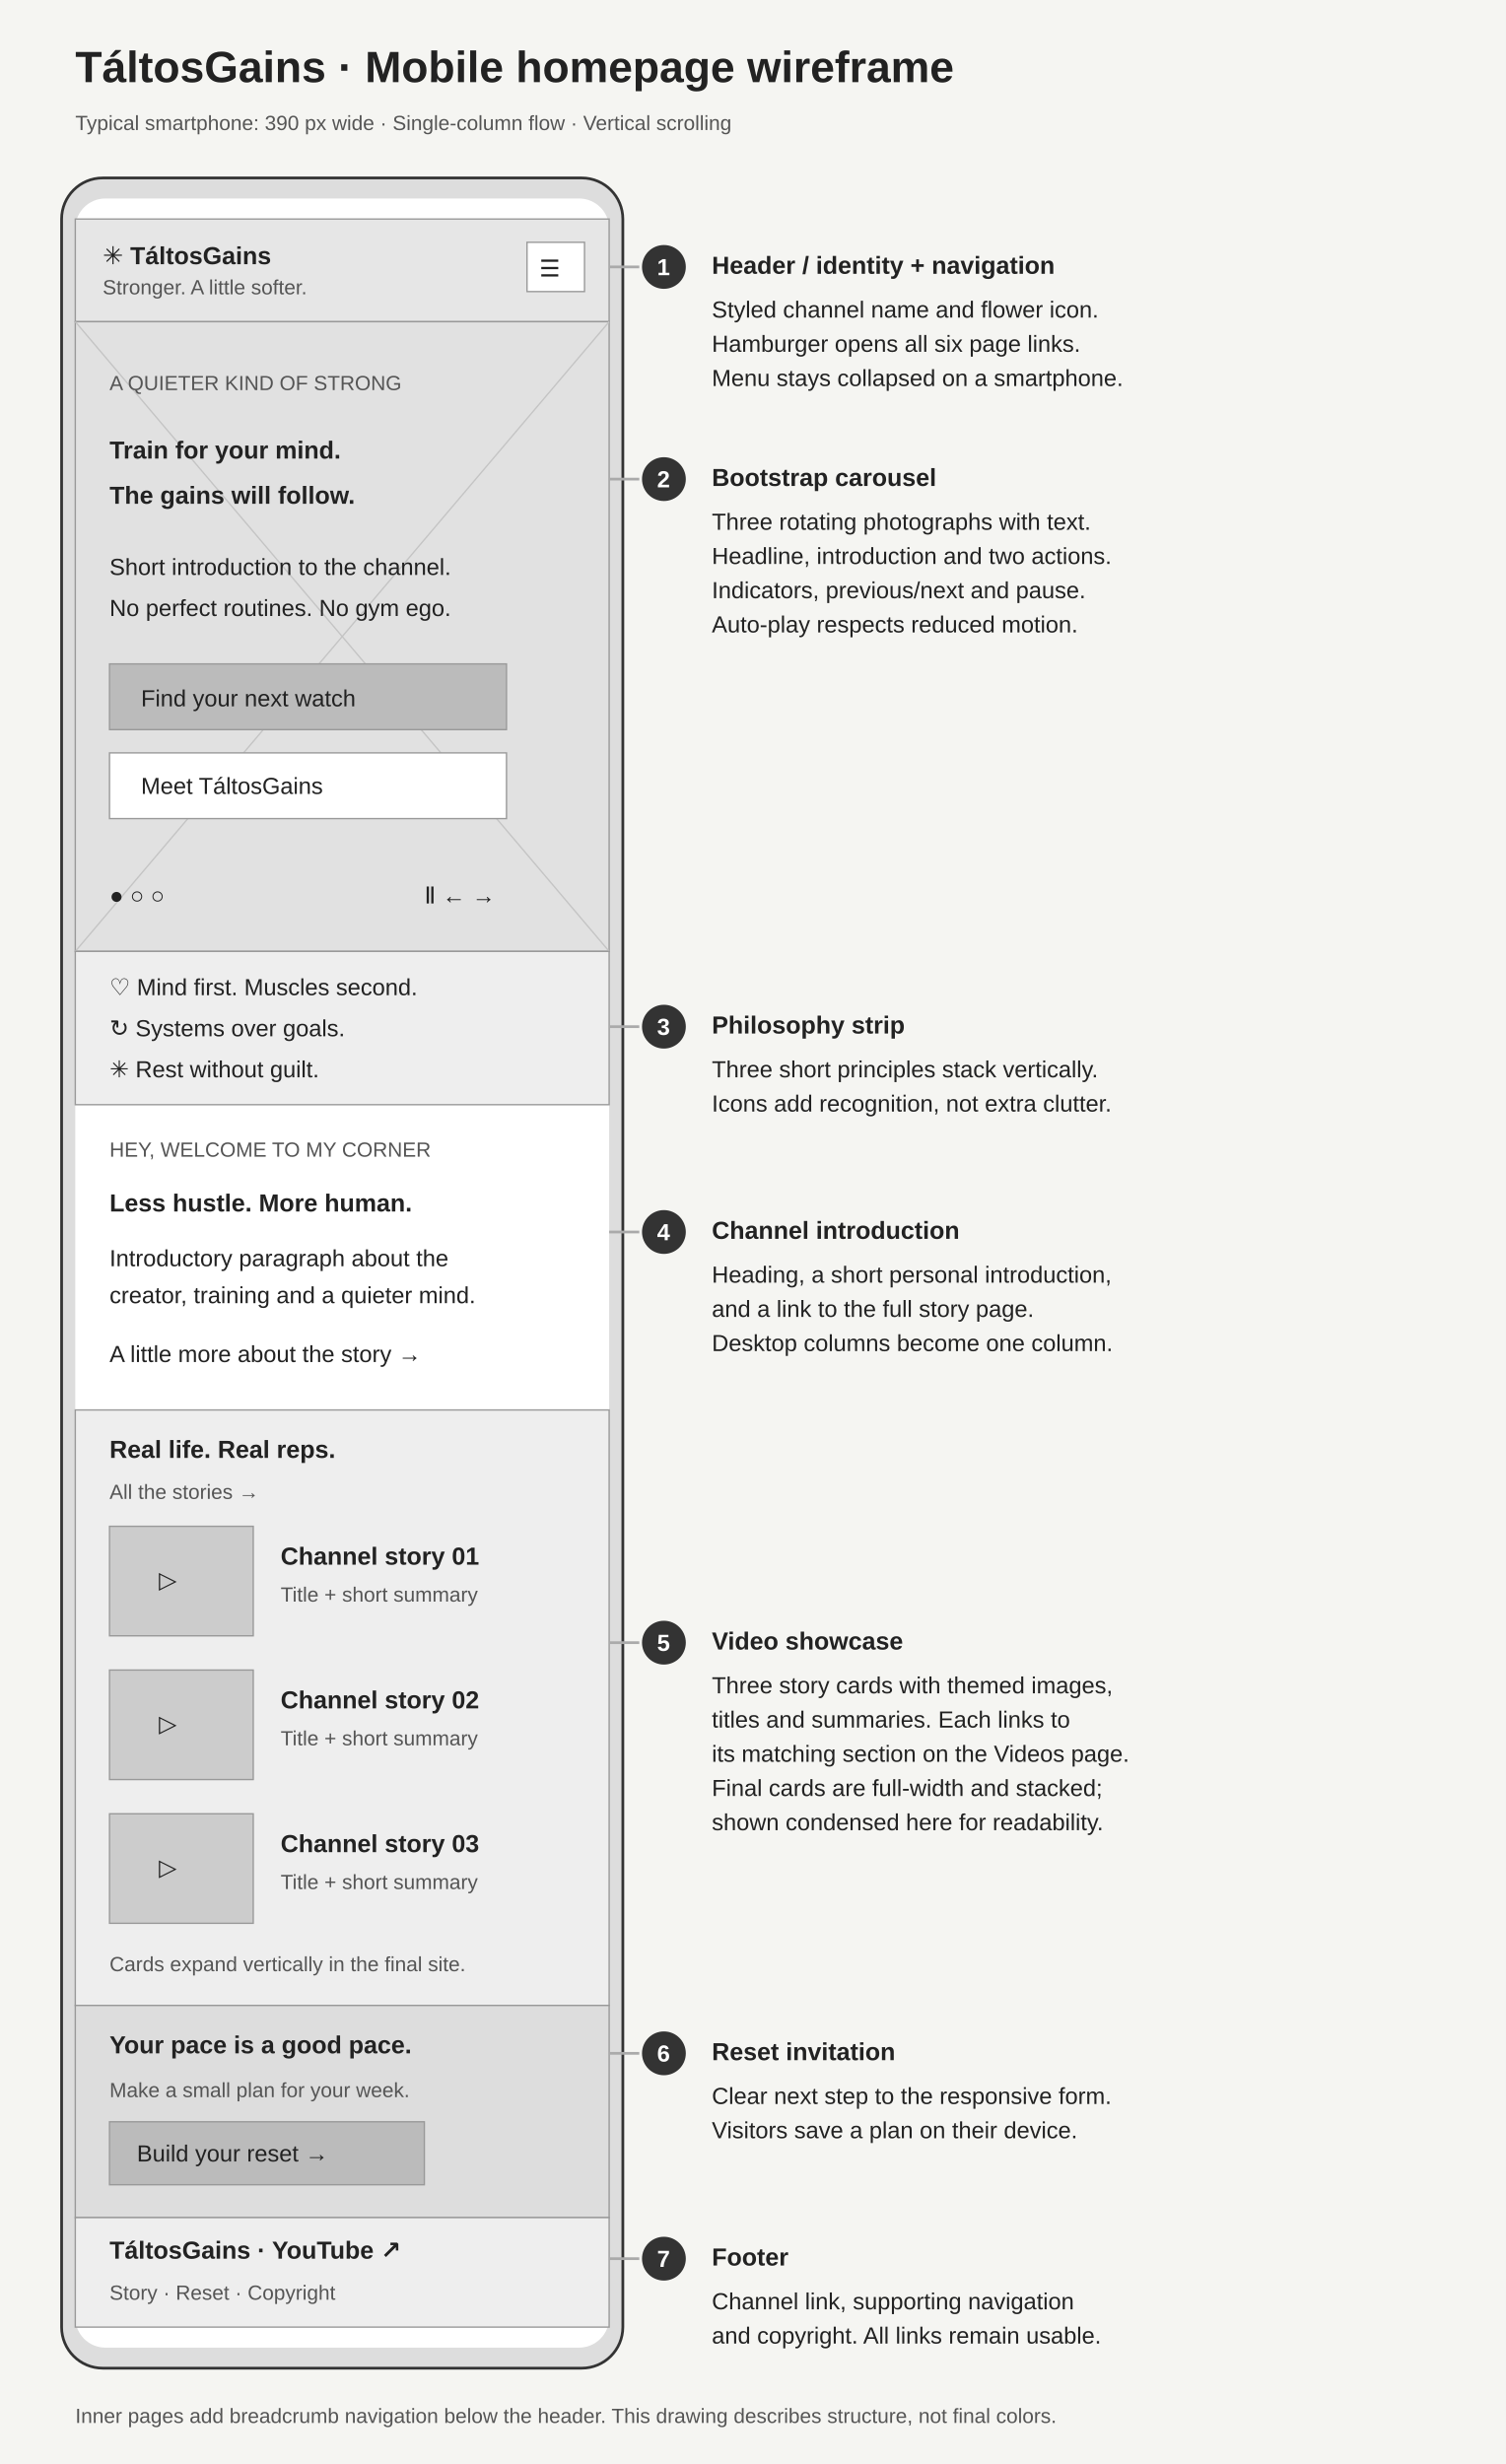
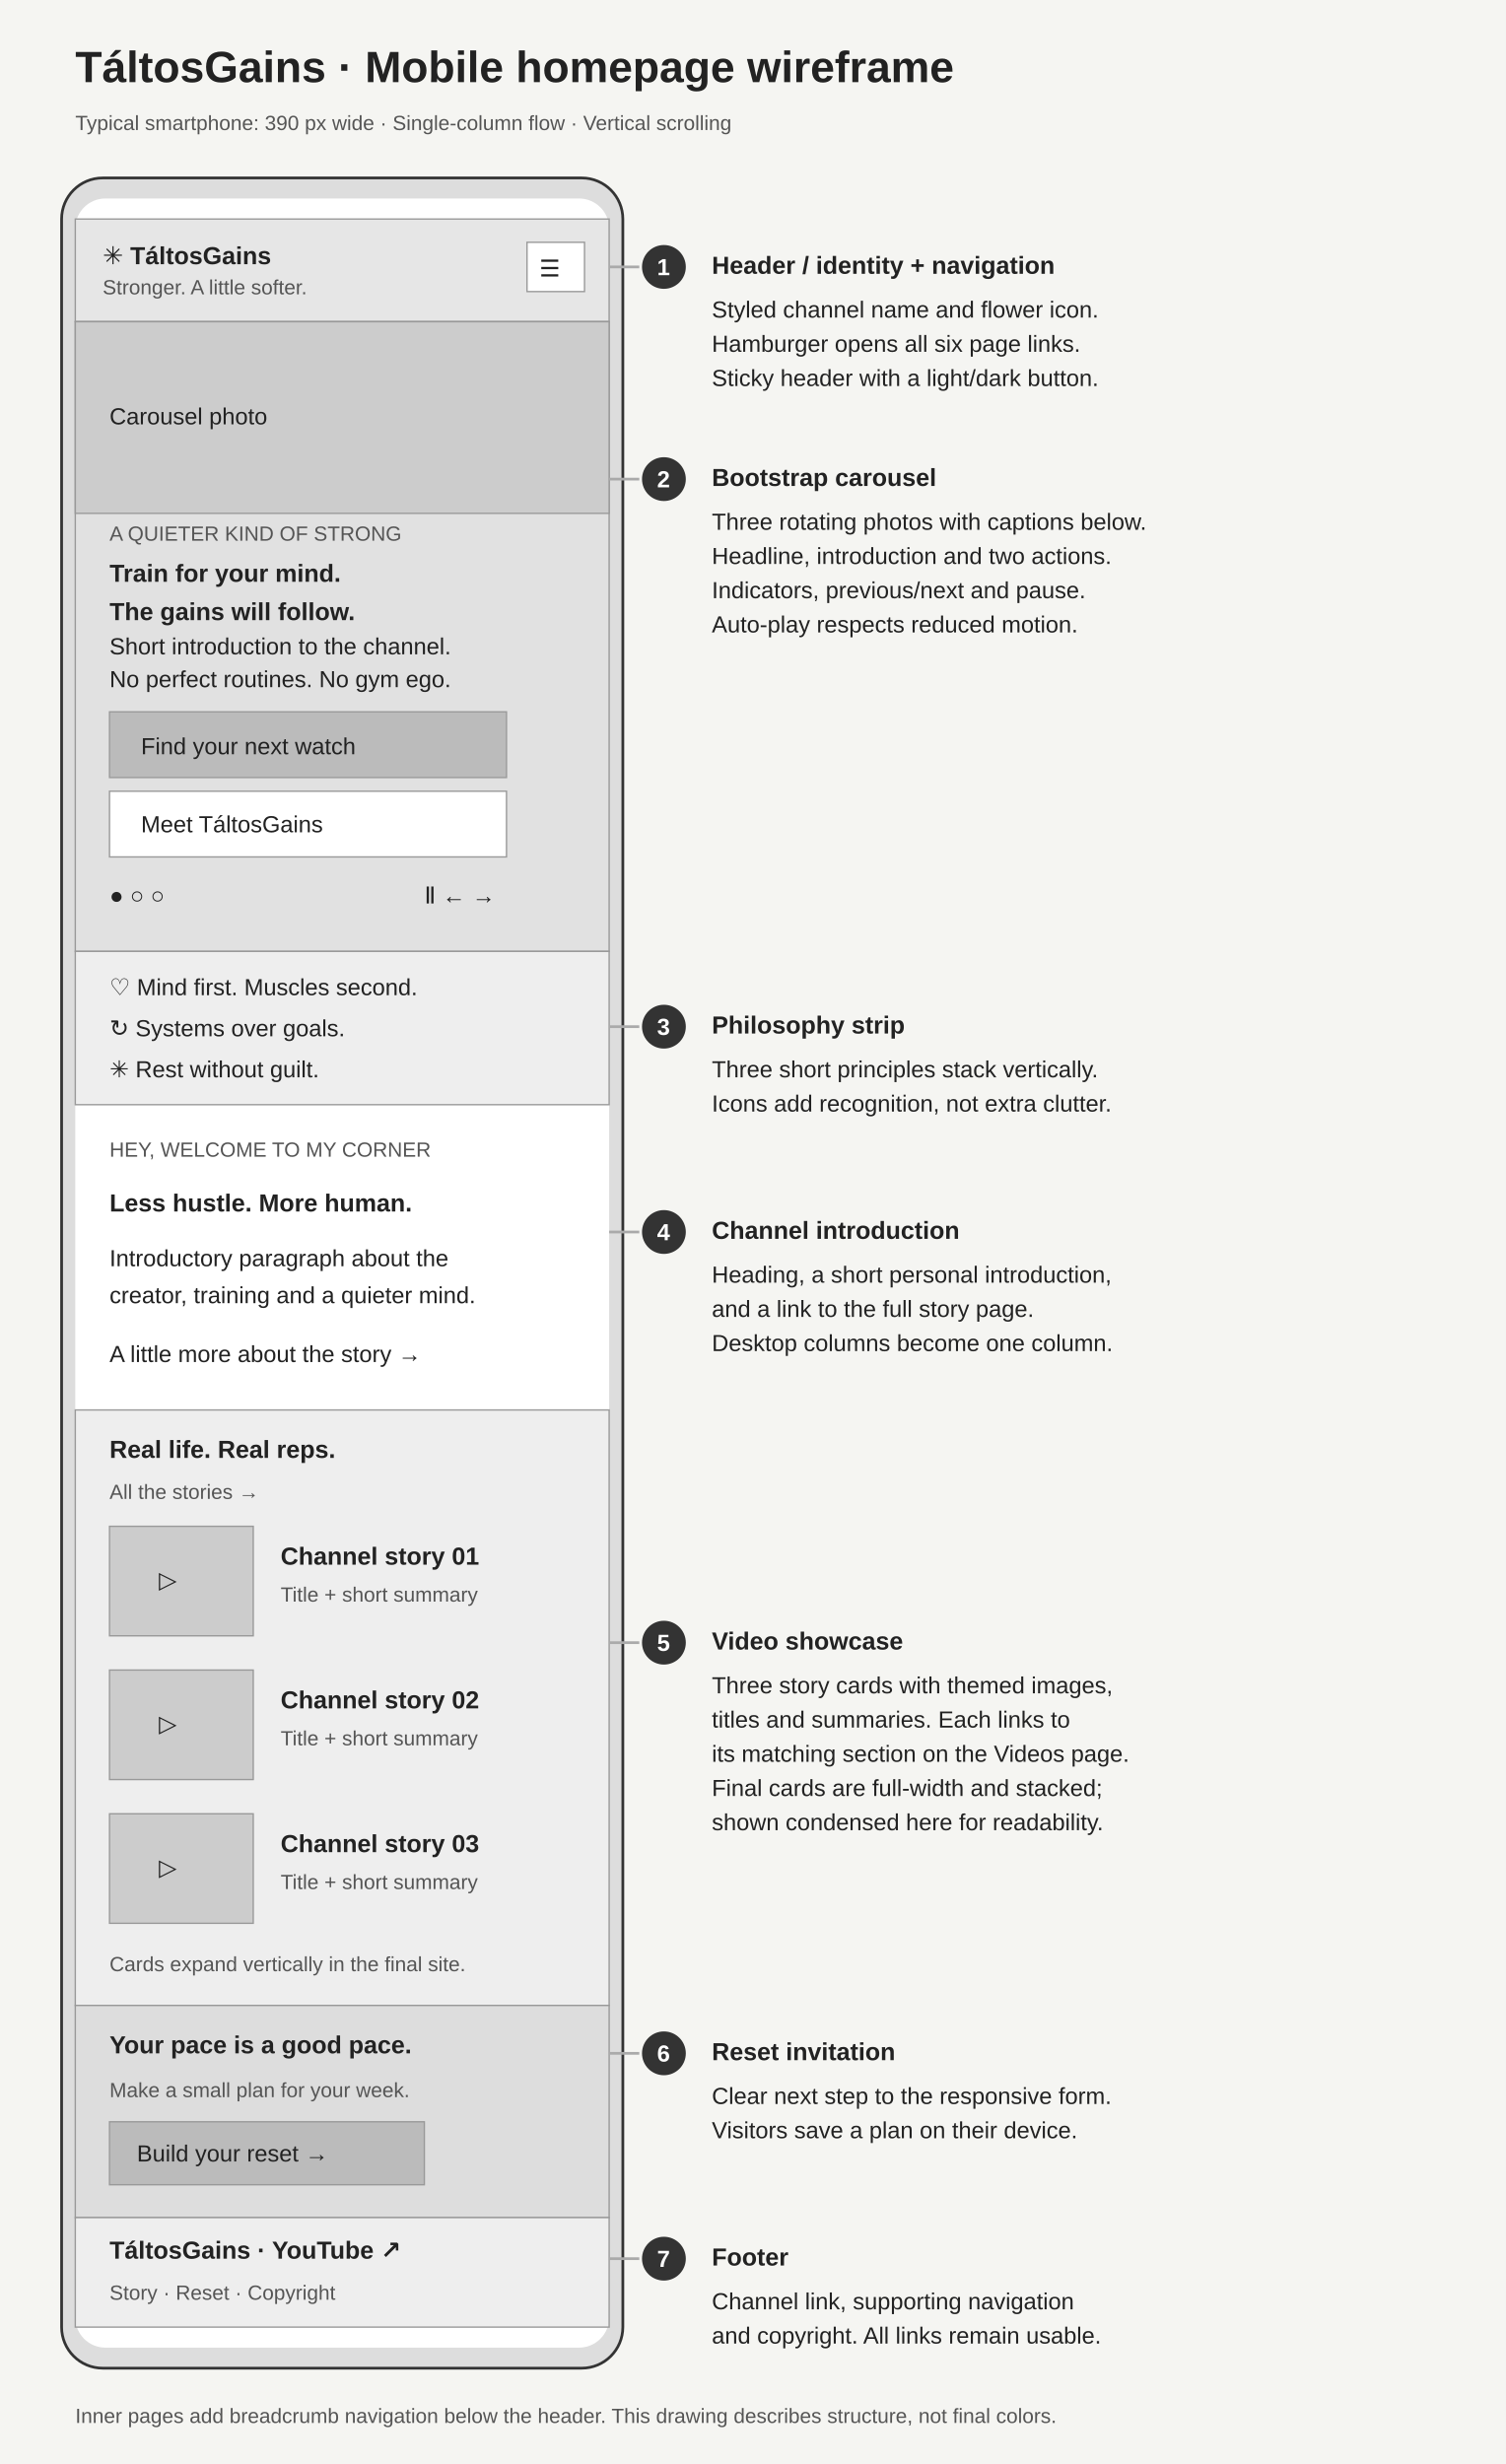
<svg xmlns="http://www.w3.org/2000/svg" width="1100" height="1800" viewBox="0 0 1100 1800">
  <rect width="1100" height="1800" fill="#f5f5f2" />
  <style>
        text {
            font-family: Arial, sans-serif;
            fill: #222;
        }
        .title {
            font-size: 32px;
            font-weight: bold;
        }
        .small {
            font-size: 15px;
            fill: #555;
        }
        .label {
            font-size: 18px;
            font-weight: bold;
        }
        .body {
            font-size: 17px;
        }
        .box {
            fill: #fff;
            stroke: #666;
            stroke-width: 1.5;
        }
        .line {
            stroke: #aaa;
            stroke-width: 2;
        }
        .num {
            fill: #333;
        }
        .numtext {
            fill: white;
            font-size: 17px;
            font-weight: bold;
        }
    </style>
  <text x="55" y="60" class="title">TáltosGains · Mobile homepage wireframe</text>
  <text x="55" y="95" class="small">
        Typical smartphone: 390 px wide · Single-column flow · Vertical scrolling
    </text>
  <rect x="45" y="130" width="410" height="1600" rx="30" fill="#ddd" stroke="#333" stroke-width="2" />
  <rect x="55" y="145" width="390" height="1570" rx="22" fill="white" />
  <rect x="55" y="160" width="390" height="75" fill="#e6e6e6" stroke="#999" />
  <text x="75" y="193" class="label">✳ TáltosGains</text>
  <text x="75" y="215" class="small">Stronger. A little softer.</text>
  <rect x="385" y="177" width="42" height="36" fill="#fff" stroke="#999" />
  <text x="394" y="202" class="body">☰</text>
  <circle cx="485" cy="195" r="16" class="num" />
  <text x="480" y="201" class="numtext">1</text>
  <text x="520" y="200" class="label">Header / identity + navigation</text>
  <text x="520" y="232" class="body">Styled channel name and flower icon.</text>
  <text x="520" y="257" class="body">Hamburger opens all six page links.</text>
-   <text x="520" y="282" class="body">Menu stays collapsed on a smartphone.</text>
+   <text x="520" y="282" class="body">Sticky header with a light/dark button.</text>
  <line x1="445" y1="195" x2="467" y2="195" class="line" />
  <rect x="55" y="235" width="390" height="460" fill="#e1e1e1" stroke="#999" />
-   <path d="M55 235L445 695M445 235L55 695" stroke="#c4c4c4" />
-   <text x="80" y="285" class="small">A QUIETER KIND OF STRONG</text>
-   <text x="80" y="335" class="label">Train for your mind.</text>
-   <text x="80" y="368" class="label">The gains will follow.</text>
-   <text x="80" y="420" class="body">Short introduction to the channel.</text>
-   <text x="80" y="450" class="body">No perfect routines. No gym ego.</text>
-   <rect x="80" y="485" width="290" height="48" fill="#bbb" stroke="#999" />
-   <text x="103" y="516" class="body">Find your next watch</text>
-   <rect x="80" y="550" width="290" height="48" fill="#fff" stroke="#999" />
-   <text x="103" y="580" class="body">Meet TáltosGains</text>
+   <rect x="55" y="235" width="390" height="140" fill="#ccc" stroke="#999" />
+   <text x="80" y="310" class="body">Carousel photo</text>
+   <text x="80" y="395" class="small">A QUIETER KIND OF STRONG</text>
+   <text x="80" y="425" class="label">Train for your mind.</text>
+   <text x="80" y="453" class="label">The gains will follow.</text>
+   <text x="80" y="478" class="body">Short introduction to the channel.</text>
+   <text x="80" y="502" class="body">No perfect routines. No gym ego.</text>
+   <rect x="80" y="520" width="290" height="48" fill="#bbb" stroke="#999" />
+   <text x="103" y="551" class="body">Find your next watch</text>
+   <rect x="80" y="578" width="290" height="48" fill="#fff" stroke="#999" />
+   <text x="103" y="608" class="body">Meet TáltosGains</text>
  <text x="80" y="660" class="body">● ○ ○</text>
  <text x="310" y="660" class="body">Ⅱ ← →</text>
  <circle cx="485" cy="350" r="16" class="num" />
  <text x="480" y="356" class="numtext">2</text>
  <text x="520" y="355" class="label">Bootstrap carousel</text>
-   <text x="520" y="387" class="body">Three rotating photographs with text.</text>
+   <text x="520" y="387" class="body">Three rotating photos with captions below.</text>
  <text x="520" y="412" class="body">Headline, introduction and two actions.</text>
  <text x="520" y="437" class="body">Indicators, previous/next and pause.</text>
  <text x="520" y="462" class="body">Auto-play respects reduced motion.</text>
  <line x1="445" y1="350" x2="467" y2="350" class="line" />
  <rect x="55" y="695" width="390" height="112" fill="#eee" stroke="#999" />
  <text x="80" y="727" class="body">♡ Mind first. Muscles second.</text>
  <text x="80" y="757" class="body">↻ Systems over goals.</text>
  <text x="80" y="787" class="body">✳ Rest without guilt.</text>
  <circle cx="485" cy="750" r="16" class="num" />
  <text x="480" y="756" class="numtext">3</text>
  <text x="520" y="755" class="label">Philosophy strip</text>
  <text x="520" y="787" class="body">Three short principles stack vertically.</text>
  <text x="520" y="812" class="body">Icons add recognition, not extra clutter.</text>
  <line x1="445" y1="750" x2="467" y2="750" class="line" />
  <text x="80" y="845" class="small">HEY, WELCOME TO MY CORNER</text>
  <text x="80" y="885" class="label">Less hustle. More human.</text>
  <text x="80" y="925" class="body">Introductory paragraph about the</text>
  <text x="80" y="952" class="body">creator, training and a quieter mind.</text>
  <text x="80" y="995" class="body">A little more about the story →</text>
  <circle cx="485" cy="900" r="16" class="num" />
  <text x="480" y="906" class="numtext">4</text>
  <text x="520" y="905" class="label">Channel introduction</text>
  <text x="520" y="937" class="body">Heading, a short personal introduction,</text>
  <text x="520" y="962" class="body">and a link to the full story page.</text>
  <text x="520" y="987" class="body">Desktop columns become one column.</text>
  <line x1="445" y1="900" x2="467" y2="900" class="line" />
  <rect x="55" y="1030" width="390" height="435" fill="#eee" stroke="#999" />
  <text x="80" y="1065" class="label">Real life. Real reps.</text>
  <text x="80" y="1095" class="small">All the stories →</text>
  <rect x="80" y="1115" width="105" height="80" fill="#ccc" stroke="#999" />
  <text x="116" y="1160" class="body">▷</text>
  <text x="205" y="1143" class="label">Channel story 01</text>
  <text x="205" y="1170" class="small">Title + short summary</text>
  <rect x="80" y="1220" width="105" height="80" fill="#ccc" stroke="#999" />
  <text x="116" y="1265" class="body">▷</text>
  <text x="205" y="1248" class="label">Channel story 02</text>
  <text x="205" y="1275" class="small">Title + short summary</text>
  <rect x="80" y="1325" width="105" height="80" fill="#ccc" stroke="#999" />
  <text x="116" y="1370" class="body">▷</text>
  <text x="205" y="1353" class="label">Channel story 03</text>
  <text x="205" y="1380" class="small">Title + short summary</text>
  <text x="80" y="1440" class="small">Cards expand vertically in the final site.</text>
  <circle cx="485" cy="1200" r="16" class="num" />
  <text x="480" y="1206" class="numtext">5</text>
  <text x="520" y="1205" class="label">Video showcase</text>
  <text x="520" y="1237" class="body">Three story cards with themed images,</text>
  <text x="520" y="1262" class="body">titles and summaries. Each links to</text>
  <text x="520" y="1287" class="body">its matching section on the Videos page.</text>
  <text x="520" y="1312" class="body">Final cards are full-width and stacked;</text>
  <text x="520" y="1337" class="body">shown condensed here for readability.</text>
  <line x1="445" y1="1200" x2="467" y2="1200" class="line" />
  <rect x="55" y="1465" width="390" height="155" fill="#ddd" stroke="#999" />
  <text x="80" y="1500" class="label">Your pace is a good pace.</text>
  <text x="80" y="1532" class="small">Make a small plan for your week.</text>
  <rect x="80" y="1550" width="230" height="46" fill="#bbb" stroke="#999" />
  <text x="100" y="1579" class="body">Build your reset →</text>
  <circle cx="485" cy="1500" r="16" class="num" />
  <text x="480" y="1506" class="numtext">6</text>
  <text x="520" y="1505" class="label">Reset invitation</text>
  <text x="520" y="1537" class="body">Clear next step to the responsive form.</text>
  <text x="520" y="1562" class="body">Visitors save a plan on their device.</text>
  <line x1="445" y1="1500" x2="467" y2="1500" class="line" />
  <rect x="55" y="1620" width="390" height="80" fill="#eee" stroke="#999" />
  <text x="80" y="1650" class="label">TáltosGains · YouTube ↗</text>
  <text x="80" y="1680" class="small">Story · Reset · Copyright</text>
  <circle cx="485" cy="1650" r="16" class="num" />
  <text x="480" y="1656" class="numtext">7</text>
  <text x="520" y="1655" class="label">Footer</text>
  <text x="520" y="1687" class="body">Channel link, supporting navigation</text>
  <text x="520" y="1712" class="body">and copyright. All links remain usable.</text>
  <line x1="445" y1="1650" x2="467" y2="1650" class="line" />
  <text x="55" y="1770" class="small">
        Inner pages add breadcrumb navigation below the header. This drawing describes structure, not final
        colors.
    </text>
</svg>
